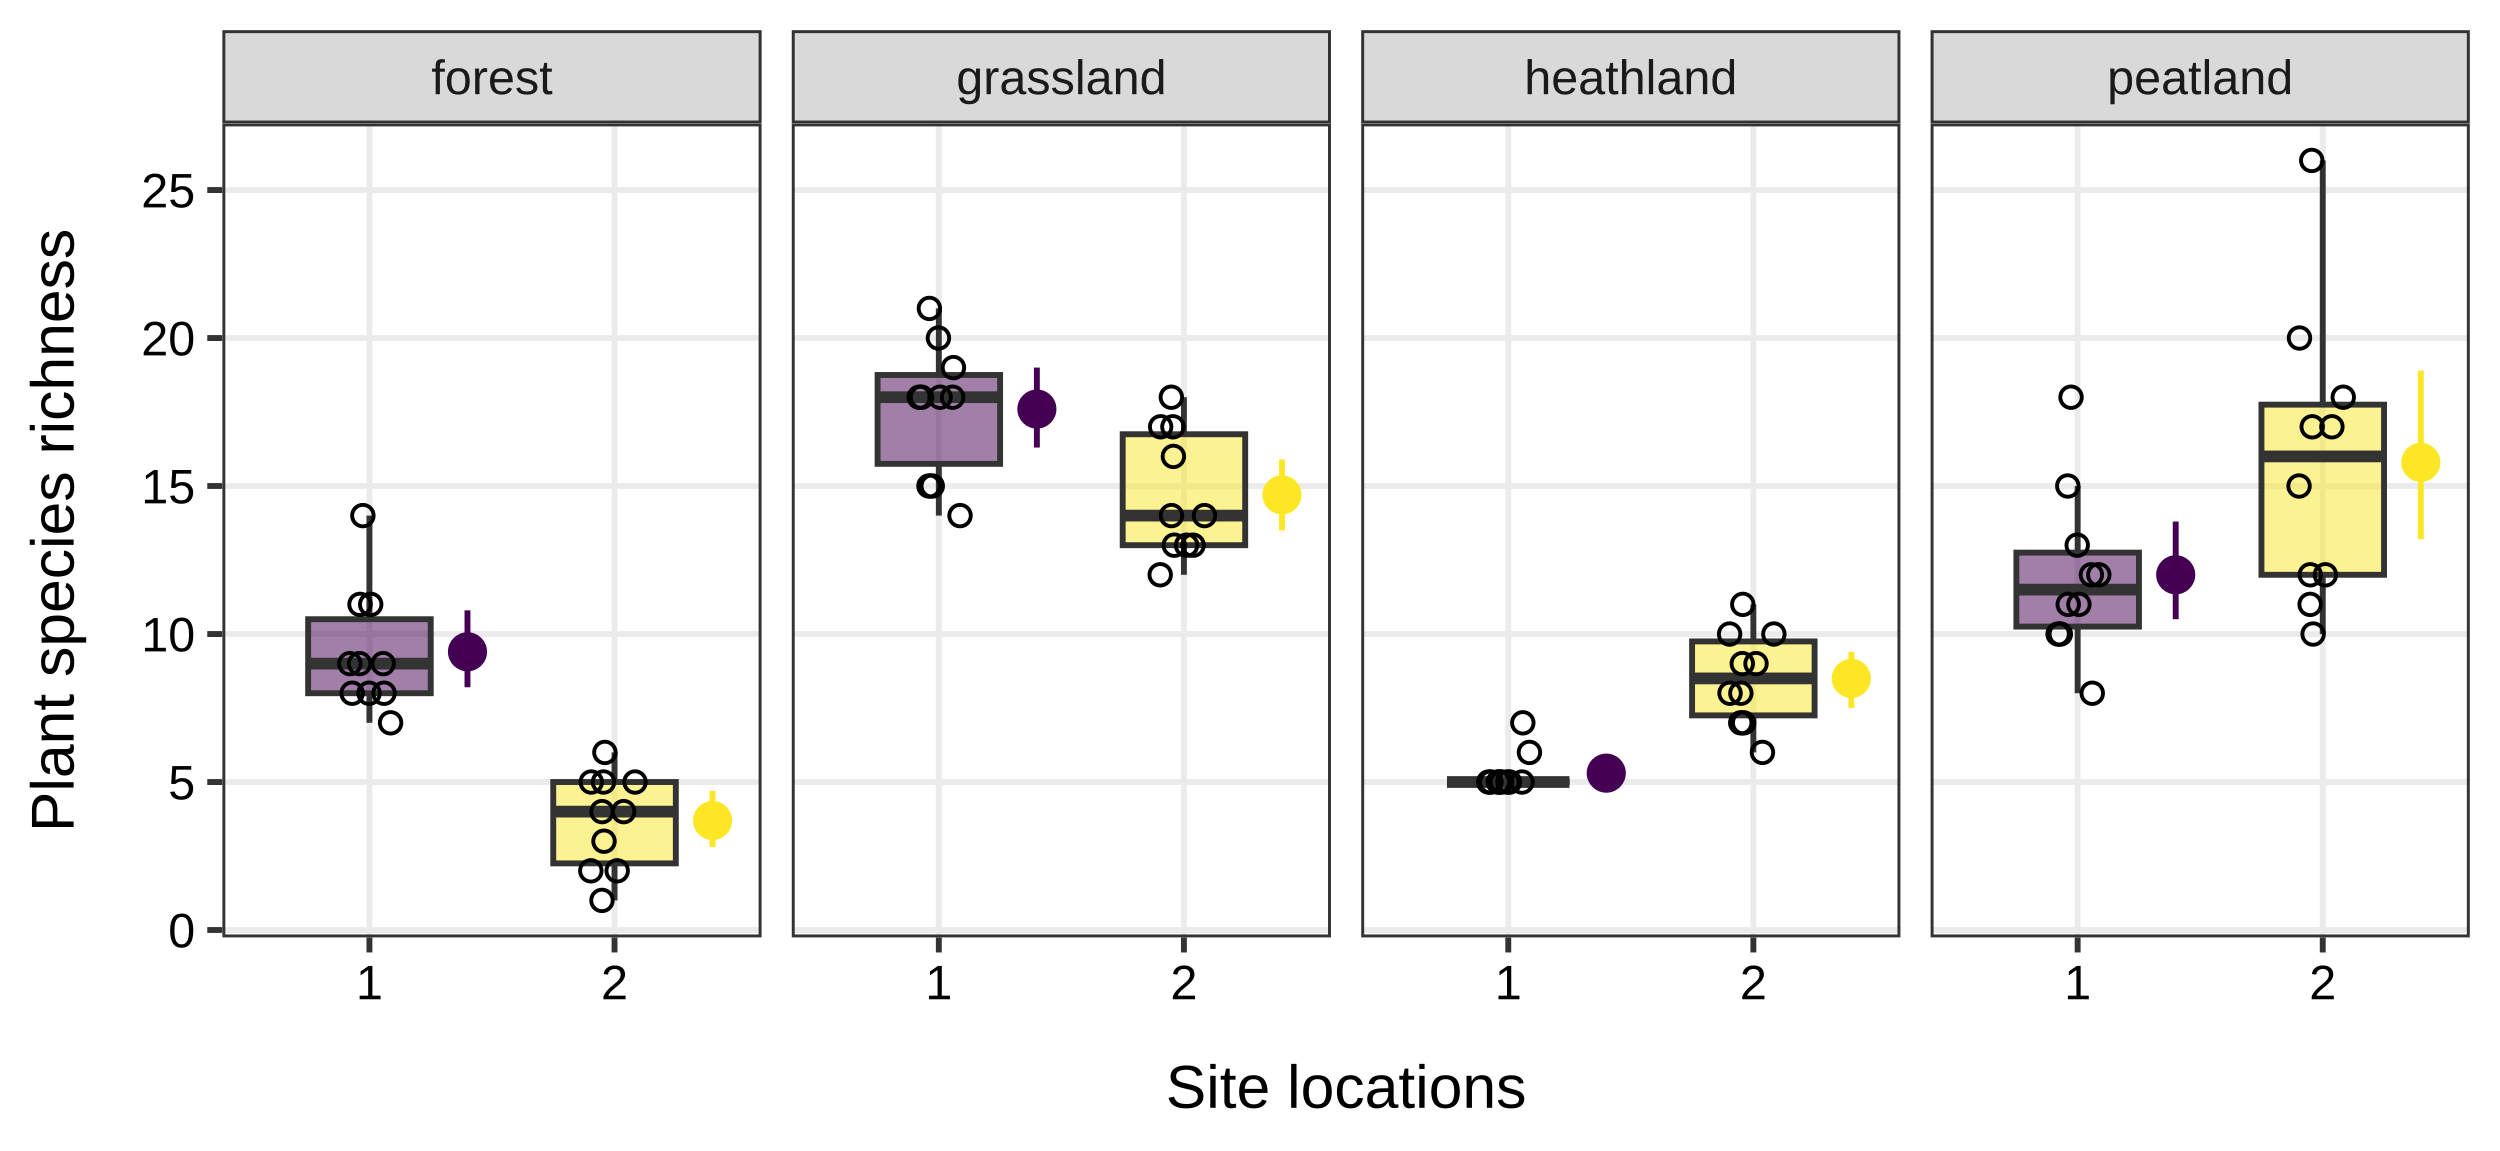
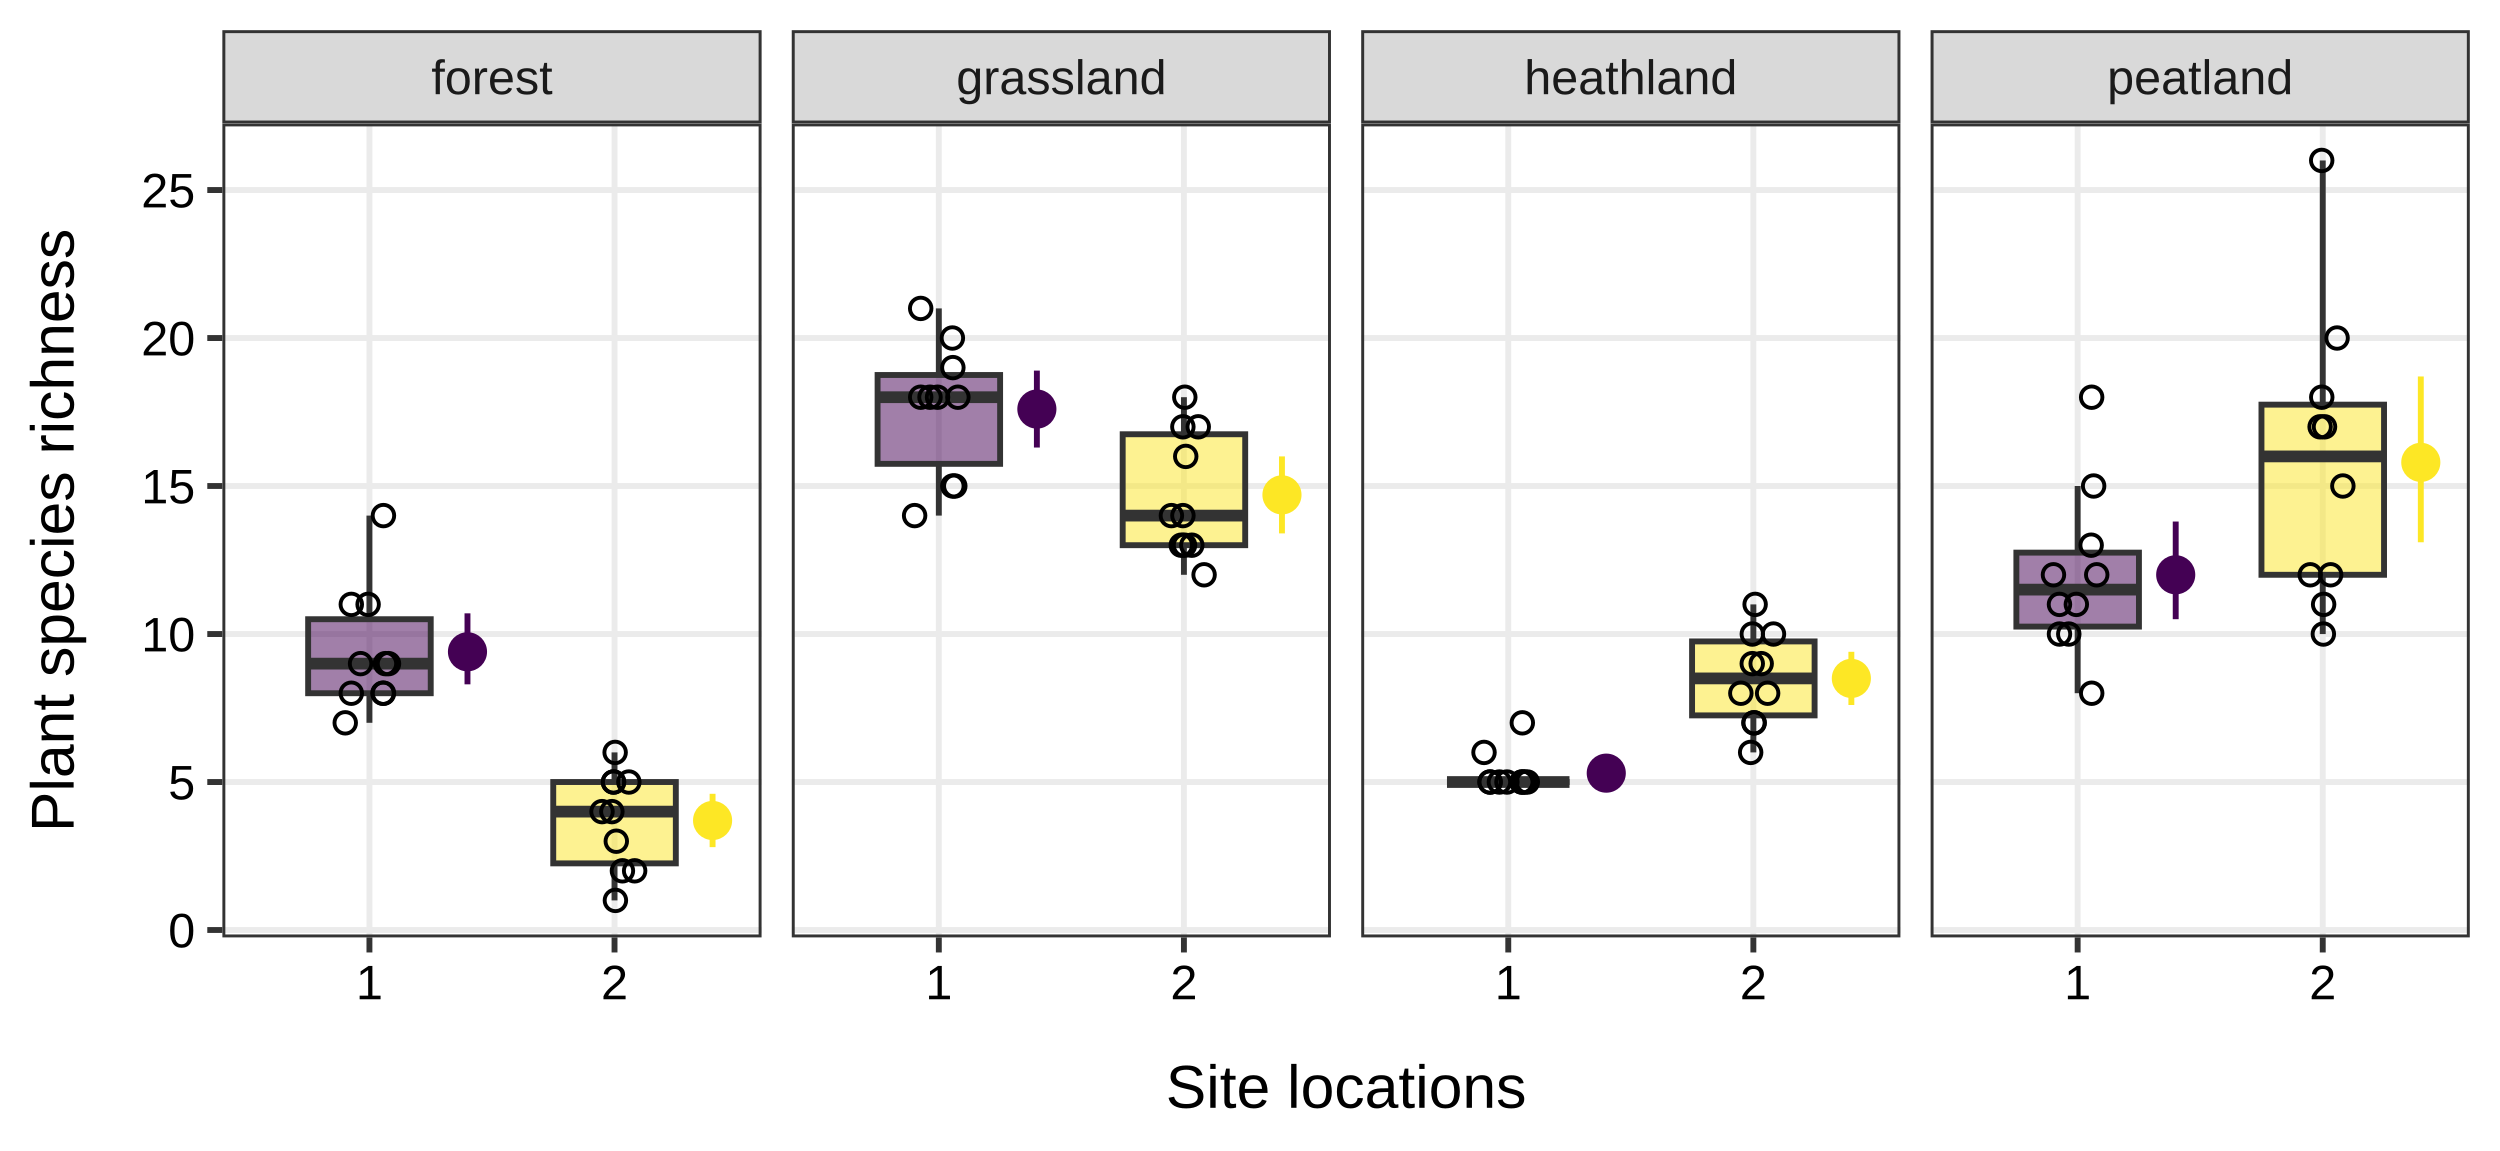
<svg xmlns="http://www.w3.org/2000/svg" width="453.60pt" height="208.80pt" viewBox="0 0 453.60 208.80">
  <g class="svglite">
    <defs>
      <style type="text/css">
    .svglite line, .svglite polyline, .svglite polygon, .svglite path, .svglite rect, .svglite circle {
      fill: none;
      stroke: #000000;
      stroke-linecap: round;
      stroke-linejoin: round;
      stroke-miterlimit: 10.00;
    }
    .svglite text {
      white-space: pre;
    }
    .svglite g.glyphgroup path {
      fill: inherit;
      stroke: none;
    }
  </style>
    </defs>
    <rect width="100%" height="100%" style="stroke: none; fill: #FFFFFF;" />
    <defs>
      <clipPath id="cpMC4wMHw0NTMuNjB8MC4wMHwyMDguODA=">
        <rect x="0.00" y="0.00" width="453.60" height="208.80" />
      </clipPath>
    </defs>
    <g clip-path="url(#cpMC4wMHw0NTMuNjB8MC4wMHwyMDguODA=)">
      <rect x="0.00" y="0.00" width="453.60" height="208.80" style="stroke-width: 1.07; stroke: #FFFFFF; fill: #FFFFFF;" />
    </g>
    <defs>
      <clipPath id="cpNDAuMzV8MTM4LjE4fDIyLjQwfDE3MC4wOA==">
        <rect x="40.35" y="22.40" width="97.83" height="147.68" />
      </clipPath>
    </defs>
    <g clip-path="url(#cpNDAuMzV8MTM4LjE4fDIyLjQwfDE3MC4wOA==)">
      <rect x="40.35" y="22.40" width="97.83" height="147.68" style="stroke-width: 1.07; stroke: none; fill: #FFFFFF;" />
      <polyline points="40.35,168.74 138.18,168.74 " style="stroke-width: 1.07; stroke: #EBEBEB; stroke-linecap: butt;" />
      <polyline points="40.35,141.89 138.18,141.89 " style="stroke-width: 1.07; stroke: #EBEBEB; stroke-linecap: butt;" />
      <polyline points="40.35,115.04 138.18,115.04 " style="stroke-width: 1.07; stroke: #EBEBEB; stroke-linecap: butt;" />
      <polyline points="40.35,88.18 138.18,88.18 " style="stroke-width: 1.07; stroke: #EBEBEB; stroke-linecap: butt;" />
      <polyline points="40.35,61.33 138.18,61.33 " style="stroke-width: 1.07; stroke: #EBEBEB; stroke-linecap: butt;" />
      <polyline points="40.35,34.48 138.18,34.48 " style="stroke-width: 1.07; stroke: #EBEBEB; stroke-linecap: butt;" />
      <polyline points="67.03,170.08 67.03,22.40 " style="stroke-width: 1.07; stroke: #EBEBEB; stroke-linecap: butt;" />
      <polyline points="111.50,170.08 111.50,22.40 " style="stroke-width: 1.07; stroke: #EBEBEB; stroke-linecap: butt;" />
      <line x1="67.03" y1="112.35" x2="67.03" y2="93.55" style="stroke-width: 1.07; stroke: #333333; stroke-linecap: butt;" />
      <line x1="67.03" y1="125.78" x2="67.03" y2="131.15" style="stroke-width: 1.07; stroke: #333333; stroke-linecap: butt;" />
      <polygon points="55.91,112.35 55.91,125.78 78.15,125.78 78.15,112.35 55.91,112.35 " style="stroke-width: 1.07; stroke: #333333; stroke-linecap: butt; stroke-linejoin: miter; fill: #440154; fill-opacity: 0.50;" />
      <line x1="55.91" y1="120.41" x2="78.15" y2="120.41" style="stroke-width: 2.13; stroke: #333333; stroke-linecap: butt; stroke-linejoin: miter;" />
      <line x1="111.50" y1="141.89" x2="111.50" y2="136.52" style="stroke-width: 1.07; stroke: #333333; stroke-linecap: butt;" />
      <line x1="111.50" y1="156.65" x2="111.50" y2="163.37" style="stroke-width: 1.07; stroke: #333333; stroke-linecap: butt;" />
      <polygon points="100.38,141.89 100.38,156.65 122.62,156.65 122.62,141.89 100.38,141.89 " style="stroke-width: 1.07; stroke: #333333; stroke-linecap: butt; stroke-linejoin: miter; fill: #FDE725; fill-opacity: 0.50;" />
      <line x1="100.38" y1="147.26" x2="122.62" y2="147.26" style="stroke-width: 2.13; stroke: #333333; stroke-linecap: butt; stroke-linejoin: miter;" />
-       <circle cx="67.26" cy="109.66" r="1.95" style="stroke-width: 0.71;" />
-       <circle cx="63.48" cy="120.41" r="1.95" style="stroke-width: 0.71;" />
-       <circle cx="65.32" cy="109.66" r="1.95" style="stroke-width: 0.71;" />
-       <circle cx="65.84" cy="93.55" r="1.95" style="stroke-width: 0.71;" />
-       <circle cx="65.24" cy="120.41" r="1.95" style="stroke-width: 0.71;" />
-       <circle cx="69.68" cy="125.78" r="1.95" style="stroke-width: 0.71;" />
-       <circle cx="66.96" cy="125.78" r="1.95" style="stroke-width: 0.71;" />
-       <circle cx="69.52" cy="120.41" r="1.95" style="stroke-width: 0.71;" />
-       <circle cx="70.87" cy="131.15" r="1.95" style="stroke-width: 0.71;" />
-       <circle cx="63.89" cy="125.78" r="1.95" style="stroke-width: 0.71;" />
-       <circle cx="109.50" cy="141.89" r="1.95" style="stroke-width: 0.71;" />
-       <circle cx="115.22" cy="141.89" r="1.95" style="stroke-width: 0.71;" />
+       <circle cx="66.79" cy="109.66" r="1.95" style="stroke-width: 0.71;" />
+       <circle cx="65.42" cy="120.41" r="1.95" style="stroke-width: 0.71;" />
+       <circle cx="63.74" cy="109.66" r="1.95" style="stroke-width: 0.71;" />
+       <circle cx="69.57" cy="93.55" r="1.95" style="stroke-width: 0.71;" />
+       <circle cx="69.93" cy="120.41" r="1.95" style="stroke-width: 0.71;" />
+       <circle cx="69.58" cy="125.78" r="1.95" style="stroke-width: 0.71;" />
+       <circle cx="69.48" cy="125.78" r="1.95" style="stroke-width: 0.71;" />
+       <circle cx="70.49" cy="120.41" r="1.95" style="stroke-width: 0.71;" />
+       <circle cx="62.64" cy="131.15" r="1.95" style="stroke-width: 0.71;" />
+       <circle cx="63.74" cy="125.78" r="1.95" style="stroke-width: 0.71;" />
+       <circle cx="111.31" cy="141.89" r="1.95" style="stroke-width: 0.71;" />
+       <circle cx="111.32" cy="141.89" r="1.95" style="stroke-width: 0.71;" />
      <circle cx="109.23" cy="147.26" r="1.95" style="stroke-width: 0.71;" />
-       <circle cx="107.28" cy="141.89" r="1.95" style="stroke-width: 0.71;" />
-       <circle cx="109.22" cy="163.37" r="1.95" style="stroke-width: 0.71;" />
-       <circle cx="109.59" cy="152.63" r="1.95" style="stroke-width: 0.71;" />
-       <circle cx="107.20" cy="158.00" r="1.95" style="stroke-width: 0.71;" />
-       <circle cx="111.98" cy="158.00" r="1.95" style="stroke-width: 0.71;" />
-       <circle cx="109.75" cy="136.52" r="1.95" style="stroke-width: 0.71;" />
-       <circle cx="113.16" cy="147.26" r="1.95" style="stroke-width: 0.71;" />
-       <line x1="84.82" y1="124.70" x2="84.82" y2="110.74" style="stroke-width: 1.07; stroke: #440154; stroke-linecap: butt;" />
-       <line x1="129.29" y1="153.70" x2="129.29" y2="143.50" style="stroke-width: 1.07; stroke: #FDE725; stroke-linecap: butt;" />
+       <circle cx="114.10" cy="141.89" r="1.95" style="stroke-width: 0.71;" />
+       <circle cx="111.66" cy="163.37" r="1.95" style="stroke-width: 0.71;" />
+       <circle cx="111.82" cy="152.63" r="1.95" style="stroke-width: 0.71;" />
+       <circle cx="115.15" cy="158.00" r="1.95" style="stroke-width: 0.71;" />
+       <circle cx="112.93" cy="158.00" r="1.95" style="stroke-width: 0.71;" />
+       <circle cx="111.61" cy="136.52" r="1.95" style="stroke-width: 0.71;" />
+       <circle cx="111.02" cy="147.26" r="1.95" style="stroke-width: 0.71;" />
+       <line x1="84.82" y1="124.16" x2="84.82" y2="111.28" style="stroke-width: 1.07; stroke: #440154; stroke-linecap: butt;" />
+       <line x1="129.29" y1="153.70" x2="129.29" y2="144.03" style="stroke-width: 1.07; stroke: #FDE725; stroke-linecap: butt;" />
      <circle cx="84.82" cy="118.26" r="2.84" style="stroke-width: 1.42; stroke: #440154; fill: #440154;" />
      <circle cx="129.29" cy="148.87" r="2.84" style="stroke-width: 1.42; stroke: #FDE725; fill: #FDE725;" />
      <rect x="40.35" y="22.40" width="97.83" height="147.68" style="stroke-width: 1.07; stroke: #333333;" />
    </g>
    <g clip-path="url(#cpMC4wMHw0NTMuNjB8MC4wMHwyMDguODA=)">
</g>
    <defs>
      <clipPath id="cpMTQzLjY2fDI0MS41MHwyMi40MHwxNzAuMDg=">
        <rect x="143.66" y="22.40" width="97.83" height="147.68" />
      </clipPath>
    </defs>
    <g clip-path="url(#cpMTQzLjY2fDI0MS41MHwyMi40MHwxNzAuMDg=)">
      <rect x="143.66" y="22.40" width="97.83" height="147.68" style="stroke-width: 1.07; stroke: none; fill: #FFFFFF;" />
      <polyline points="143.66,168.74 241.50,168.74 " style="stroke-width: 1.07; stroke: #EBEBEB; stroke-linecap: butt;" />
      <polyline points="143.66,141.89 241.50,141.89 " style="stroke-width: 1.07; stroke: #EBEBEB; stroke-linecap: butt;" />
      <polyline points="143.66,115.04 241.50,115.04 " style="stroke-width: 1.07; stroke: #EBEBEB; stroke-linecap: butt;" />
      <polyline points="143.66,88.18 241.50,88.18 " style="stroke-width: 1.07; stroke: #EBEBEB; stroke-linecap: butt;" />
      <polyline points="143.66,61.33 241.50,61.33 " style="stroke-width: 1.07; stroke: #EBEBEB; stroke-linecap: butt;" />
      <polyline points="143.66,34.48 241.50,34.48 " style="stroke-width: 1.07; stroke: #EBEBEB; stroke-linecap: butt;" />
      <polyline points="170.34,170.08 170.34,22.40 " style="stroke-width: 1.07; stroke: #EBEBEB; stroke-linecap: butt;" />
      <polyline points="214.81,170.08 214.81,22.40 " style="stroke-width: 1.07; stroke: #EBEBEB; stroke-linecap: butt;" />
      <line x1="170.34" y1="68.04" x2="170.34" y2="55.96" style="stroke-width: 1.07; stroke: #333333; stroke-linecap: butt;" />
      <line x1="170.34" y1="84.16" x2="170.34" y2="93.55" style="stroke-width: 1.07; stroke: #333333; stroke-linecap: butt;" />
      <polygon points="159.23,68.04 159.23,84.16 181.46,84.16 181.46,68.04 159.23,68.04 " style="stroke-width: 1.07; stroke: #333333; stroke-linecap: butt; stroke-linejoin: miter; fill: #440154; fill-opacity: 0.50;" />
      <line x1="159.23" y1="72.07" x2="181.46" y2="72.07" style="stroke-width: 2.13; stroke: #333333; stroke-linecap: butt; stroke-linejoin: miter;" />
      <line x1="214.81" y1="78.79" x2="214.81" y2="72.07" style="stroke-width: 1.07; stroke: #333333; stroke-linecap: butt;" />
      <line x1="214.81" y1="98.92" x2="214.81" y2="104.29" style="stroke-width: 1.07; stroke: #333333; stroke-linecap: butt;" />
      <polygon points="203.70,78.79 203.70,98.92 225.93,98.92 225.93,78.79 203.70,78.79 " style="stroke-width: 1.07; stroke: #333333; stroke-linecap: butt; stroke-linejoin: miter; fill: #FDE725; fill-opacity: 0.50;" />
      <line x1="203.70" y1="93.55" x2="225.93" y2="93.55" style="stroke-width: 2.13; stroke: #333333; stroke-linecap: butt; stroke-linejoin: miter;" />
-       <circle cx="170.57" cy="72.07" r="1.95" style="stroke-width: 0.71;" />
-       <circle cx="166.79" cy="72.07" r="1.95" style="stroke-width: 0.71;" />
-       <circle cx="168.63" cy="55.96" r="1.95" style="stroke-width: 0.71;" />
-       <circle cx="169.15" cy="88.18" r="1.95" style="stroke-width: 0.71;" />
-       <circle cx="168.55" cy="88.18" r="1.95" style="stroke-width: 0.71;" />
-       <circle cx="172.99" cy="66.70" r="1.95" style="stroke-width: 0.71;" />
-       <circle cx="170.27" cy="61.33" r="1.95" style="stroke-width: 0.71;" />
-       <circle cx="172.84" cy="72.07" r="1.95" style="stroke-width: 0.71;" />
-       <circle cx="174.19" cy="93.55" r="1.95" style="stroke-width: 0.71;" />
-       <circle cx="167.20" cy="72.07" r="1.95" style="stroke-width: 0.71;" />
-       <circle cx="212.81" cy="77.44" r="1.95" style="stroke-width: 0.71;" />
-       <circle cx="218.54" cy="93.55" r="1.95" style="stroke-width: 0.71;" />
-       <circle cx="212.55" cy="93.55" r="1.95" style="stroke-width: 0.71;" />
-       <circle cx="210.59" cy="77.44" r="1.95" style="stroke-width: 0.71;" />
-       <circle cx="212.53" cy="72.07" r="1.95" style="stroke-width: 0.71;" />
-       <circle cx="212.90" cy="82.81" r="1.95" style="stroke-width: 0.71;" />
-       <circle cx="210.51" cy="104.29" r="1.95" style="stroke-width: 0.71;" />
-       <circle cx="215.29" cy="98.92" r="1.95" style="stroke-width: 0.71;" />
-       <circle cx="213.06" cy="98.92" r="1.95" style="stroke-width: 0.71;" />
-       <circle cx="216.47" cy="98.92" r="1.95" style="stroke-width: 0.71;" />
-       <line x1="188.13" y1="81.20" x2="188.13" y2="66.70" style="stroke-width: 1.07; stroke: #440154; stroke-linecap: butt;" />
-       <line x1="232.60" y1="96.24" x2="232.60" y2="83.35" style="stroke-width: 1.07; stroke: #FDE725; stroke-linecap: butt;" />
+       <circle cx="170.11" cy="72.07" r="1.95" style="stroke-width: 0.71;" />
+       <circle cx="168.74" cy="72.07" r="1.95" style="stroke-width: 0.71;" />
+       <circle cx="167.05" cy="55.96" r="1.95" style="stroke-width: 0.71;" />
+       <circle cx="172.88" cy="88.18" r="1.95" style="stroke-width: 0.71;" />
+       <circle cx="173.24" cy="88.18" r="1.95" style="stroke-width: 0.71;" />
+       <circle cx="172.89" cy="66.70" r="1.95" style="stroke-width: 0.71;" />
+       <circle cx="172.80" cy="61.33" r="1.95" style="stroke-width: 0.71;" />
+       <circle cx="173.80" cy="72.07" r="1.95" style="stroke-width: 0.71;" />
+       <circle cx="165.95" cy="93.55" r="1.95" style="stroke-width: 0.71;" />
+       <circle cx="167.05" cy="72.07" r="1.95" style="stroke-width: 0.71;" />
+       <circle cx="214.62" cy="77.44" r="1.95" style="stroke-width: 0.71;" />
+       <circle cx="214.63" cy="93.55" r="1.95" style="stroke-width: 0.71;" />
+       <circle cx="212.54" cy="93.55" r="1.95" style="stroke-width: 0.71;" />
+       <circle cx="217.41" cy="77.44" r="1.95" style="stroke-width: 0.71;" />
+       <circle cx="214.97" cy="72.07" r="1.95" style="stroke-width: 0.71;" />
+       <circle cx="215.14" cy="82.81" r="1.95" style="stroke-width: 0.71;" />
+       <circle cx="218.47" cy="104.29" r="1.95" style="stroke-width: 0.71;" />
+       <circle cx="216.24" cy="98.92" r="1.95" style="stroke-width: 0.71;" />
+       <circle cx="214.92" cy="98.92" r="1.95" style="stroke-width: 0.71;" />
+       <circle cx="214.33" cy="98.92" r="1.95" style="stroke-width: 0.71;" />
+       <line x1="188.13" y1="81.20" x2="188.13" y2="67.24" style="stroke-width: 1.07; stroke: #440154; stroke-linecap: butt;" />
+       <line x1="232.60" y1="96.78" x2="232.60" y2="82.81" style="stroke-width: 1.07; stroke: #FDE725; stroke-linecap: butt;" />
      <circle cx="188.13" cy="74.22" r="2.84" style="stroke-width: 1.42; stroke: #440154; fill: #440154;" />
      <circle cx="232.60" cy="89.79" r="2.84" style="stroke-width: 1.42; stroke: #FDE725; fill: #FDE725;" />
      <rect x="143.66" y="22.40" width="97.83" height="147.68" style="stroke-width: 1.07; stroke: #333333;" />
    </g>
    <g clip-path="url(#cpMC4wMHw0NTMuNjB8MC4wMHwyMDguODA=)">
</g>
    <defs>
      <clipPath id="cpMjQ2Ljk4fDM0NC44MXwyMi40MHwxNzAuMDg=">
        <rect x="246.98" y="22.40" width="97.83" height="147.68" />
      </clipPath>
    </defs>
    <g clip-path="url(#cpMjQ2Ljk4fDM0NC44MXwyMi40MHwxNzAuMDg=)">
      <rect x="246.98" y="22.40" width="97.83" height="147.68" style="stroke-width: 1.07; stroke: none; fill: #FFFFFF;" />
      <polyline points="246.98,168.74 344.81,168.74 " style="stroke-width: 1.07; stroke: #EBEBEB; stroke-linecap: butt;" />
      <polyline points="246.98,141.89 344.81,141.89 " style="stroke-width: 1.07; stroke: #EBEBEB; stroke-linecap: butt;" />
      <polyline points="246.98,115.04 344.81,115.04 " style="stroke-width: 1.07; stroke: #EBEBEB; stroke-linecap: butt;" />
      <polyline points="246.98,88.18 344.81,88.18 " style="stroke-width: 1.07; stroke: #EBEBEB; stroke-linecap: butt;" />
      <polyline points="246.98,61.33 344.81,61.33 " style="stroke-width: 1.07; stroke: #EBEBEB; stroke-linecap: butt;" />
      <polyline points="246.98,34.48 344.81,34.48 " style="stroke-width: 1.07; stroke: #EBEBEB; stroke-linecap: butt;" />
      <polyline points="273.66,170.08 273.66,22.40 " style="stroke-width: 1.07; stroke: #EBEBEB; stroke-linecap: butt;" />
      <polyline points="318.13,170.08 318.13,22.40 " style="stroke-width: 1.07; stroke: #EBEBEB; stroke-linecap: butt;" />
      <line x1="273.66" y1="141.89" x2="273.66" y2="141.89" style="stroke-width: 1.07; stroke: #333333; stroke-linecap: butt;" />
      <line x1="273.66" y1="141.89" x2="273.66" y2="141.89" style="stroke-width: 1.07; stroke: #333333; stroke-linecap: butt;" />
      <polygon points="262.54,141.89 262.54,141.89 284.77,141.89 284.77,141.89 262.54,141.89 " style="stroke-width: 1.07; stroke: #333333; stroke-linecap: butt; stroke-linejoin: miter; fill: #440154; fill-opacity: 0.50;" />
      <line x1="262.54" y1="141.89" x2="284.77" y2="141.89" style="stroke-width: 2.13; stroke: #333333; stroke-linecap: butt; stroke-linejoin: miter;" />
      <line x1="318.13" y1="116.38" x2="318.13" y2="109.66" style="stroke-width: 1.07; stroke: #333333; stroke-linecap: butt;" />
      <line x1="318.13" y1="129.80" x2="318.13" y2="136.52" style="stroke-width: 1.07; stroke: #333333; stroke-linecap: butt;" />
      <polygon points="307.01,116.38 307.01,129.80 329.24,129.80 329.24,116.38 307.01,116.38 " style="stroke-width: 1.07; stroke: #333333; stroke-linecap: butt; stroke-linejoin: miter; fill: #FDE725; fill-opacity: 0.50;" />
      <line x1="307.01" y1="123.09" x2="329.24" y2="123.09" style="stroke-width: 2.13; stroke: #333333; stroke-linecap: butt; stroke-linejoin: miter;" />
-       <circle cx="273.88" cy="141.89" r="1.95" style="stroke-width: 0.71;" />
-       <circle cx="270.11" cy="141.89" r="1.95" style="stroke-width: 0.71;" />
-       <circle cx="271.95" cy="141.89" r="1.95" style="stroke-width: 0.71;" />
-       <circle cx="272.46" cy="141.89" r="1.95" style="stroke-width: 0.71;" />
-       <circle cx="271.86" cy="141.89" r="1.95" style="stroke-width: 0.71;" />
-       <circle cx="276.30" cy="131.15" r="1.95" style="stroke-width: 0.71;" />
-       <circle cx="273.58" cy="141.89" r="1.95" style="stroke-width: 0.71;" />
-       <circle cx="276.15" cy="141.89" r="1.95" style="stroke-width: 0.71;" />
-       <circle cx="277.50" cy="136.52" r="1.95" style="stroke-width: 0.71;" />
-       <circle cx="270.51" cy="141.89" r="1.95" style="stroke-width: 0.71;" />
-       <circle cx="316.12" cy="120.41" r="1.95" style="stroke-width: 0.71;" />
-       <circle cx="321.85" cy="115.04" r="1.95" style="stroke-width: 0.71;" />
+       <circle cx="273.42" cy="141.89" r="1.95" style="stroke-width: 0.71;" />
+       <circle cx="272.05" cy="141.89" r="1.95" style="stroke-width: 0.71;" />
+       <circle cx="270.36" cy="141.89" r="1.95" style="stroke-width: 0.71;" />
+       <circle cx="276.19" cy="141.89" r="1.95" style="stroke-width: 0.71;" />
+       <circle cx="276.55" cy="141.89" r="1.95" style="stroke-width: 0.71;" />
+       <circle cx="276.21" cy="131.15" r="1.95" style="stroke-width: 0.71;" />
+       <circle cx="276.11" cy="141.89" r="1.95" style="stroke-width: 0.71;" />
+       <circle cx="277.12" cy="141.89" r="1.95" style="stroke-width: 0.71;" />
+       <circle cx="269.26" cy="136.52" r="1.95" style="stroke-width: 0.71;" />
+       <circle cx="270.36" cy="141.89" r="1.95" style="stroke-width: 0.71;" />
+       <circle cx="317.93" cy="120.41" r="1.95" style="stroke-width: 0.71;" />
+       <circle cx="317.94" cy="115.04" r="1.95" style="stroke-width: 0.71;" />
      <circle cx="315.86" cy="125.78" r="1.95" style="stroke-width: 0.71;" />
-       <circle cx="313.90" cy="125.78" r="1.95" style="stroke-width: 0.71;" />
-       <circle cx="315.84" cy="131.15" r="1.95" style="stroke-width: 0.71;" />
-       <circle cx="316.21" cy="109.66" r="1.95" style="stroke-width: 0.71;" />
-       <circle cx="313.82" cy="115.04" r="1.95" style="stroke-width: 0.71;" />
-       <circle cx="318.61" cy="120.41" r="1.95" style="stroke-width: 0.71;" />
-       <circle cx="316.37" cy="131.15" r="1.95" style="stroke-width: 0.71;" />
-       <circle cx="319.78" cy="136.52" r="1.95" style="stroke-width: 0.71;" />
-       <line x1="291.44" y1="141.89" x2="291.44" y2="138.13" style="stroke-width: 1.07; stroke: #440154; stroke-linecap: butt;" />
-       <line x1="335.91" y1="128.46" x2="335.91" y2="118.26" style="stroke-width: 1.07; stroke: #FDE725; stroke-linecap: butt;" />
+       <circle cx="320.72" cy="125.78" r="1.95" style="stroke-width: 0.71;" />
+       <circle cx="318.28" cy="131.15" r="1.95" style="stroke-width: 0.71;" />
+       <circle cx="318.45" cy="109.66" r="1.95" style="stroke-width: 0.71;" />
+       <circle cx="321.78" cy="115.04" r="1.95" style="stroke-width: 0.71;" />
+       <circle cx="319.55" cy="120.41" r="1.95" style="stroke-width: 0.71;" />
+       <circle cx="318.23" cy="131.15" r="1.95" style="stroke-width: 0.71;" />
+       <circle cx="317.64" cy="136.52" r="1.95" style="stroke-width: 0.71;" />
+       <line x1="291.44" y1="141.89" x2="291.44" y2="137.59" style="stroke-width: 1.07; stroke: #440154; stroke-linecap: butt;" />
+       <line x1="335.91" y1="127.92" x2="335.91" y2="118.26" style="stroke-width: 1.07; stroke: #FDE725; stroke-linecap: butt;" />
      <circle cx="291.44" cy="140.28" r="2.84" style="stroke-width: 1.42; stroke: #440154; fill: #440154;" />
      <circle cx="335.91" cy="123.09" r="2.84" style="stroke-width: 1.42; stroke: #FDE725; fill: #FDE725;" />
      <rect x="246.98" y="22.40" width="97.83" height="147.68" style="stroke-width: 1.07; stroke: #333333;" />
    </g>
    <g clip-path="url(#cpMC4wMHw0NTMuNjB8MC4wMHwyMDguODA=)">
</g>
    <defs>
      <clipPath id="cpMzUwLjI5fDQ0OC4xMnwyMi40MHwxNzAuMDg=">
        <rect x="350.29" y="22.40" width="97.83" height="147.68" />
      </clipPath>
    </defs>
    <g clip-path="url(#cpMzUwLjI5fDQ0OC4xMnwyMi40MHwxNzAuMDg=)">
      <rect x="350.29" y="22.40" width="97.83" height="147.68" style="stroke-width: 1.07; stroke: none; fill: #FFFFFF;" />
      <polyline points="350.29,168.74 448.12,168.74 " style="stroke-width: 1.07; stroke: #EBEBEB; stroke-linecap: butt;" />
      <polyline points="350.29,141.89 448.12,141.89 " style="stroke-width: 1.07; stroke: #EBEBEB; stroke-linecap: butt;" />
      <polyline points="350.29,115.04 448.12,115.04 " style="stroke-width: 1.07; stroke: #EBEBEB; stroke-linecap: butt;" />
      <polyline points="350.29,88.18 448.12,88.18 " style="stroke-width: 1.07; stroke: #EBEBEB; stroke-linecap: butt;" />
      <polyline points="350.29,61.33 448.12,61.33 " style="stroke-width: 1.07; stroke: #EBEBEB; stroke-linecap: butt;" />
      <polyline points="350.29,34.48 448.12,34.48 " style="stroke-width: 1.07; stroke: #EBEBEB; stroke-linecap: butt;" />
      <polyline points="376.97,170.08 376.97,22.40 " style="stroke-width: 1.07; stroke: #EBEBEB; stroke-linecap: butt;" />
      <polyline points="421.44,170.08 421.44,22.40 " style="stroke-width: 1.07; stroke: #EBEBEB; stroke-linecap: butt;" />
      <line x1="376.97" y1="100.27" x2="376.97" y2="88.18" style="stroke-width: 1.07; stroke: #333333; stroke-linecap: butt;" />
      <line x1="376.97" y1="113.69" x2="376.97" y2="125.78" style="stroke-width: 1.07; stroke: #333333; stroke-linecap: butt;" />
      <polygon points="365.85,100.27 365.85,113.69 388.09,113.69 388.09,100.27 365.85,100.27 " style="stroke-width: 1.07; stroke: #333333; stroke-linecap: butt; stroke-linejoin: miter; fill: #440154; fill-opacity: 0.50;" />
      <line x1="365.85" y1="106.98" x2="388.09" y2="106.98" style="stroke-width: 2.13; stroke: #333333; stroke-linecap: butt; stroke-linejoin: miter;" />
      <line x1="421.44" y1="73.42" x2="421.44" y2="29.11" style="stroke-width: 1.07; stroke: #333333; stroke-linecap: butt;" />
      <line x1="421.44" y1="104.29" x2="421.44" y2="115.04" style="stroke-width: 1.07; stroke: #333333; stroke-linecap: butt;" />
      <polygon points="410.32,73.42 410.32,104.29 432.56,104.29 432.56,73.42 410.32,73.42 " style="stroke-width: 1.07; stroke: #333333; stroke-linecap: butt; stroke-linejoin: miter; fill: #FDE725; fill-opacity: 0.50;" />
      <line x1="410.32" y1="82.81" x2="432.56" y2="82.81" style="stroke-width: 2.13; stroke: #333333; stroke-linecap: butt; stroke-linejoin: miter;" />
-       <circle cx="377.20" cy="109.66" r="1.95" style="stroke-width: 0.71;" />
-       <circle cx="373.42" cy="115.04" r="1.95" style="stroke-width: 0.71;" />
-       <circle cx="375.26" cy="109.66" r="1.95" style="stroke-width: 0.71;" />
-       <circle cx="375.77" cy="72.07" r="1.95" style="stroke-width: 0.71;" />
-       <circle cx="375.18" cy="88.18" r="1.95" style="stroke-width: 0.71;" />
-       <circle cx="379.62" cy="125.78" r="1.95" style="stroke-width: 0.71;" />
-       <circle cx="376.89" cy="98.92" r="1.95" style="stroke-width: 0.71;" />
-       <circle cx="379.46" cy="104.29" r="1.95" style="stroke-width: 0.71;" />
-       <circle cx="380.81" cy="104.29" r="1.95" style="stroke-width: 0.71;" />
-       <circle cx="373.83" cy="115.04" r="1.95" style="stroke-width: 0.71;" />
-       <circle cx="419.44" cy="29.11" r="1.95" style="stroke-width: 0.71;" />
-       <circle cx="425.16" cy="72.07" r="1.95" style="stroke-width: 0.71;" />
+       <circle cx="376.73" cy="109.66" r="1.95" style="stroke-width: 0.71;" />
+       <circle cx="375.36" cy="115.04" r="1.95" style="stroke-width: 0.71;" />
+       <circle cx="373.67" cy="109.66" r="1.95" style="stroke-width: 0.71;" />
+       <circle cx="379.51" cy="72.07" r="1.95" style="stroke-width: 0.71;" />
+       <circle cx="379.87" cy="88.18" r="1.95" style="stroke-width: 0.71;" />
+       <circle cx="379.52" cy="125.78" r="1.95" style="stroke-width: 0.71;" />
+       <circle cx="379.42" cy="98.92" r="1.95" style="stroke-width: 0.71;" />
+       <circle cx="380.43" cy="104.29" r="1.95" style="stroke-width: 0.71;" />
+       <circle cx="372.58" cy="104.29" r="1.95" style="stroke-width: 0.71;" />
+       <circle cx="373.67" cy="115.04" r="1.95" style="stroke-width: 0.71;" />
+       <circle cx="421.25" cy="29.11" r="1.95" style="stroke-width: 0.71;" />
+       <circle cx="421.26" cy="72.07" r="1.95" style="stroke-width: 0.71;" />
      <circle cx="419.17" cy="104.29" r="1.95" style="stroke-width: 0.71;" />
-       <circle cx="417.22" cy="61.33" r="1.95" style="stroke-width: 0.71;" />
-       <circle cx="419.15" cy="109.66" r="1.95" style="stroke-width: 0.71;" />
-       <circle cx="419.53" cy="77.44" r="1.95" style="stroke-width: 0.71;" />
-       <circle cx="417.14" cy="88.18" r="1.95" style="stroke-width: 0.71;" />
-       <circle cx="421.92" cy="104.29" r="1.95" style="stroke-width: 0.71;" />
-       <circle cx="419.69" cy="115.04" r="1.95" style="stroke-width: 0.71;" />
-       <circle cx="423.10" cy="77.44" r="1.95" style="stroke-width: 0.71;" />
+       <circle cx="424.04" cy="61.33" r="1.95" style="stroke-width: 0.71;" />
+       <circle cx="421.60" cy="109.66" r="1.95" style="stroke-width: 0.71;" />
+       <circle cx="421.76" cy="77.44" r="1.95" style="stroke-width: 0.71;" />
+       <circle cx="425.09" cy="88.18" r="1.95" style="stroke-width: 0.71;" />
+       <circle cx="422.87" cy="104.29" r="1.95" style="stroke-width: 0.71;" />
+       <circle cx="421.55" cy="115.04" r="1.95" style="stroke-width: 0.71;" />
+       <circle cx="420.96" cy="77.44" r="1.95" style="stroke-width: 0.71;" />
      <line x1="394.76" y1="112.35" x2="394.76" y2="94.63" style="stroke-width: 1.07; stroke: #440154; stroke-linecap: butt;" />
-       <line x1="439.23" y1="97.85" x2="439.23" y2="67.24" style="stroke-width: 1.07; stroke: #FDE725; stroke-linecap: butt;" />
+       <line x1="439.23" y1="98.39" x2="439.23" y2="68.31" style="stroke-width: 1.07; stroke: #FDE725; stroke-linecap: butt;" />
      <circle cx="394.76" cy="104.29" r="2.84" style="stroke-width: 1.42; stroke: #440154; fill: #440154;" />
      <circle cx="439.23" cy="83.89" r="2.84" style="stroke-width: 1.42; stroke: #FDE725; fill: #FDE725;" />
      <rect x="350.29" y="22.40" width="97.83" height="147.68" style="stroke-width: 1.07; stroke: #333333;" />
    </g>
    <g clip-path="url(#cpMC4wMHw0NTMuNjB8MC4wMHwyMDguODA=)">
</g>
    <defs>
      <clipPath id="cpNDAuMzV8MTM4LjE4fDUuNDh8MjIuNDA=">
        <rect x="40.35" y="5.48" width="97.83" height="16.92" />
      </clipPath>
    </defs>
    <g clip-path="url(#cpNDAuMzV8MTM4LjE4fDUuNDh8MjIuNDA=)">
      <rect x="40.35" y="5.48" width="97.83" height="16.92" style="stroke-width: 1.07; stroke: #333333; fill: #D9D9D9;" />
      <text x="89.27" y="17.09" text-anchor="middle" style="font-size: 8.80px;fill: #1A1A1A; font-family: &quot;Arial&quot;;" textLength="21.98px" lengthAdjust="spacingAndGlyphs">forest</text>
    </g>
    <g clip-path="url(#cpMC4wMHw0NTMuNjB8MC4wMHwyMDguODA=)">
</g>
    <defs>
      <clipPath id="cpMTQzLjY2fDI0MS41MHw1LjQ4fDIyLjQw">
        <rect x="143.66" y="5.48" width="97.83" height="16.92" />
      </clipPath>
    </defs>
    <g clip-path="url(#cpMTQzLjY2fDI0MS41MHw1LjQ4fDIyLjQw)">
      <rect x="143.66" y="5.48" width="97.83" height="16.92" style="stroke-width: 1.07; stroke: #333333; fill: #D9D9D9;" />
      <text x="192.58" y="17.09" text-anchor="middle" style="font-size: 8.80px;fill: #1A1A1A; font-family: &quot;Arial&quot;;" textLength="38.14px" lengthAdjust="spacingAndGlyphs">grassland</text>
    </g>
    <g clip-path="url(#cpMC4wMHw0NTMuNjB8MC4wMHwyMDguODA=)">
</g>
    <defs>
      <clipPath id="cpMjQ2Ljk4fDM0NC44MXw1LjQ4fDIyLjQw">
        <rect x="246.98" y="5.48" width="97.83" height="16.92" />
      </clipPath>
    </defs>
    <g clip-path="url(#cpMjQ2Ljk4fDM0NC44MXw1LjQ4fDIyLjQw)">
      <rect x="246.98" y="5.48" width="97.83" height="16.92" style="stroke-width: 1.07; stroke: #333333; fill: #D9D9D9;" />
      <text x="295.89" y="17.09" text-anchor="middle" style="font-size: 8.80px;fill: #1A1A1A; font-family: &quot;Arial&quot;;" textLength="38.62px" lengthAdjust="spacingAndGlyphs">heathland</text>
    </g>
    <g clip-path="url(#cpMC4wMHw0NTMuNjB8MC4wMHwyMDguODA=)">
</g>
    <defs>
      <clipPath id="cpMzUwLjI5fDQ0OC4xMnw1LjQ4fDIyLjQw">
        <rect x="350.29" y="5.48" width="97.83" height="16.92" />
      </clipPath>
    </defs>
    <g clip-path="url(#cpMzUwLjI5fDQ0OC4xMnw1LjQ4fDIyLjQw)">
      <rect x="350.29" y="5.48" width="97.83" height="16.92" style="stroke-width: 1.07; stroke: #333333; fill: #D9D9D9;" />
      <text x="399.20" y="17.09" text-anchor="middle" style="font-size: 8.80px;fill: #1A1A1A; font-family: &quot;Arial&quot;;" textLength="33.73px" lengthAdjust="spacingAndGlyphs">peatland</text>
    </g>
    <g clip-path="url(#cpMC4wMHw0NTMuNjB8MC4wMHwyMDguODA=)">
      <polyline points="67.03,172.82 67.03,170.08 " style="stroke-width: 1.07; stroke: #333333; stroke-linecap: butt;" />
      <polyline points="111.50,172.82 111.50,170.08 " style="stroke-width: 1.07; stroke: #333333; stroke-linecap: butt;" />
      <text x="67.03" y="181.31" text-anchor="middle" style="font-size: 8.80px; font-family: &quot;Arial&quot;;" textLength="4.89px" lengthAdjust="spacingAndGlyphs">1</text>
      <text x="111.50" y="181.31" text-anchor="middle" style="font-size: 8.80px; font-family: &quot;Arial&quot;;" textLength="4.89px" lengthAdjust="spacingAndGlyphs">2</text>
      <polyline points="170.34,172.82 170.34,170.08 " style="stroke-width: 1.07; stroke: #333333; stroke-linecap: butt;" />
      <polyline points="214.81,172.82 214.81,170.08 " style="stroke-width: 1.07; stroke: #333333; stroke-linecap: butt;" />
      <text x="170.34" y="181.31" text-anchor="middle" style="font-size: 8.80px; font-family: &quot;Arial&quot;;" textLength="4.89px" lengthAdjust="spacingAndGlyphs">1</text>
      <text x="214.81" y="181.31" text-anchor="middle" style="font-size: 8.80px; font-family: &quot;Arial&quot;;" textLength="4.89px" lengthAdjust="spacingAndGlyphs">2</text>
      <polyline points="273.66,172.82 273.66,170.08 " style="stroke-width: 1.07; stroke: #333333; stroke-linecap: butt;" />
      <polyline points="318.13,172.82 318.13,170.08 " style="stroke-width: 1.07; stroke: #333333; stroke-linecap: butt;" />
      <text x="273.66" y="181.31" text-anchor="middle" style="font-size: 8.80px; font-family: &quot;Arial&quot;;" textLength="4.89px" lengthAdjust="spacingAndGlyphs">1</text>
      <text x="318.13" y="181.31" text-anchor="middle" style="font-size: 8.80px; font-family: &quot;Arial&quot;;" textLength="4.89px" lengthAdjust="spacingAndGlyphs">2</text>
      <polyline points="376.97,172.82 376.97,170.08 " style="stroke-width: 1.07; stroke: #333333; stroke-linecap: butt;" />
      <polyline points="421.44,172.82 421.44,170.08 " style="stroke-width: 1.07; stroke: #333333; stroke-linecap: butt;" />
      <text x="376.97" y="181.31" text-anchor="middle" style="font-size: 8.80px; font-family: &quot;Arial&quot;;" textLength="4.89px" lengthAdjust="spacingAndGlyphs">1</text>
      <text x="421.44" y="181.31" text-anchor="middle" style="font-size: 8.80px; font-family: &quot;Arial&quot;;" textLength="4.89px" lengthAdjust="spacingAndGlyphs">2</text>
      <text x="35.42" y="171.89" text-anchor="end" style="font-size: 8.80px; font-family: &quot;Arial&quot;;" textLength="4.89px" lengthAdjust="spacingAndGlyphs">0</text>
      <text x="35.42" y="145.04" text-anchor="end" style="font-size: 8.80px; font-family: &quot;Arial&quot;;" textLength="4.89px" lengthAdjust="spacingAndGlyphs">5</text>
      <text x="35.42" y="118.19" text-anchor="end" style="font-size: 8.80px; font-family: &quot;Arial&quot;;" textLength="9.78px" lengthAdjust="spacingAndGlyphs">10</text>
      <text x="35.42" y="91.33" text-anchor="end" style="font-size: 8.80px; font-family: &quot;Arial&quot;;" textLength="9.78px" lengthAdjust="spacingAndGlyphs">15</text>
      <text x="35.42" y="64.48" text-anchor="end" style="font-size: 8.80px; font-family: &quot;Arial&quot;;" textLength="9.78px" lengthAdjust="spacingAndGlyphs">20</text>
      <text x="35.42" y="37.63" text-anchor="end" style="font-size: 8.80px; font-family: &quot;Arial&quot;;" textLength="9.78px" lengthAdjust="spacingAndGlyphs">25</text>
      <polyline points="37.61,168.74 40.35,168.74 " style="stroke-width: 1.07; stroke: #333333; stroke-linecap: butt;" />
      <polyline points="37.61,141.89 40.35,141.89 " style="stroke-width: 1.07; stroke: #333333; stroke-linecap: butt;" />
      <polyline points="37.61,115.04 40.35,115.04 " style="stroke-width: 1.07; stroke: #333333; stroke-linecap: butt;" />
      <polyline points="37.61,88.18 40.35,88.18 " style="stroke-width: 1.07; stroke: #333333; stroke-linecap: butt;" />
      <polyline points="37.61,61.33 40.35,61.33 " style="stroke-width: 1.07; stroke: #333333; stroke-linecap: butt;" />
      <polyline points="37.61,34.48 40.35,34.48 " style="stroke-width: 1.07; stroke: #333333; stroke-linecap: butt;" />
      <text x="244.24" y="201.00" text-anchor="middle" style="font-size: 11.00px; font-family: &quot;Arial&quot;;" textLength="65.47px" lengthAdjust="spacingAndGlyphs">Site locations</text>
      <text transform="translate(13.36,96.24) rotate(-90)" text-anchor="middle" style="font-size: 11.00px; font-family: &quot;Arial&quot;;" textLength="109.50px" lengthAdjust="spacingAndGlyphs">Plant species richness</text>
    </g>
  </g>
</svg>
